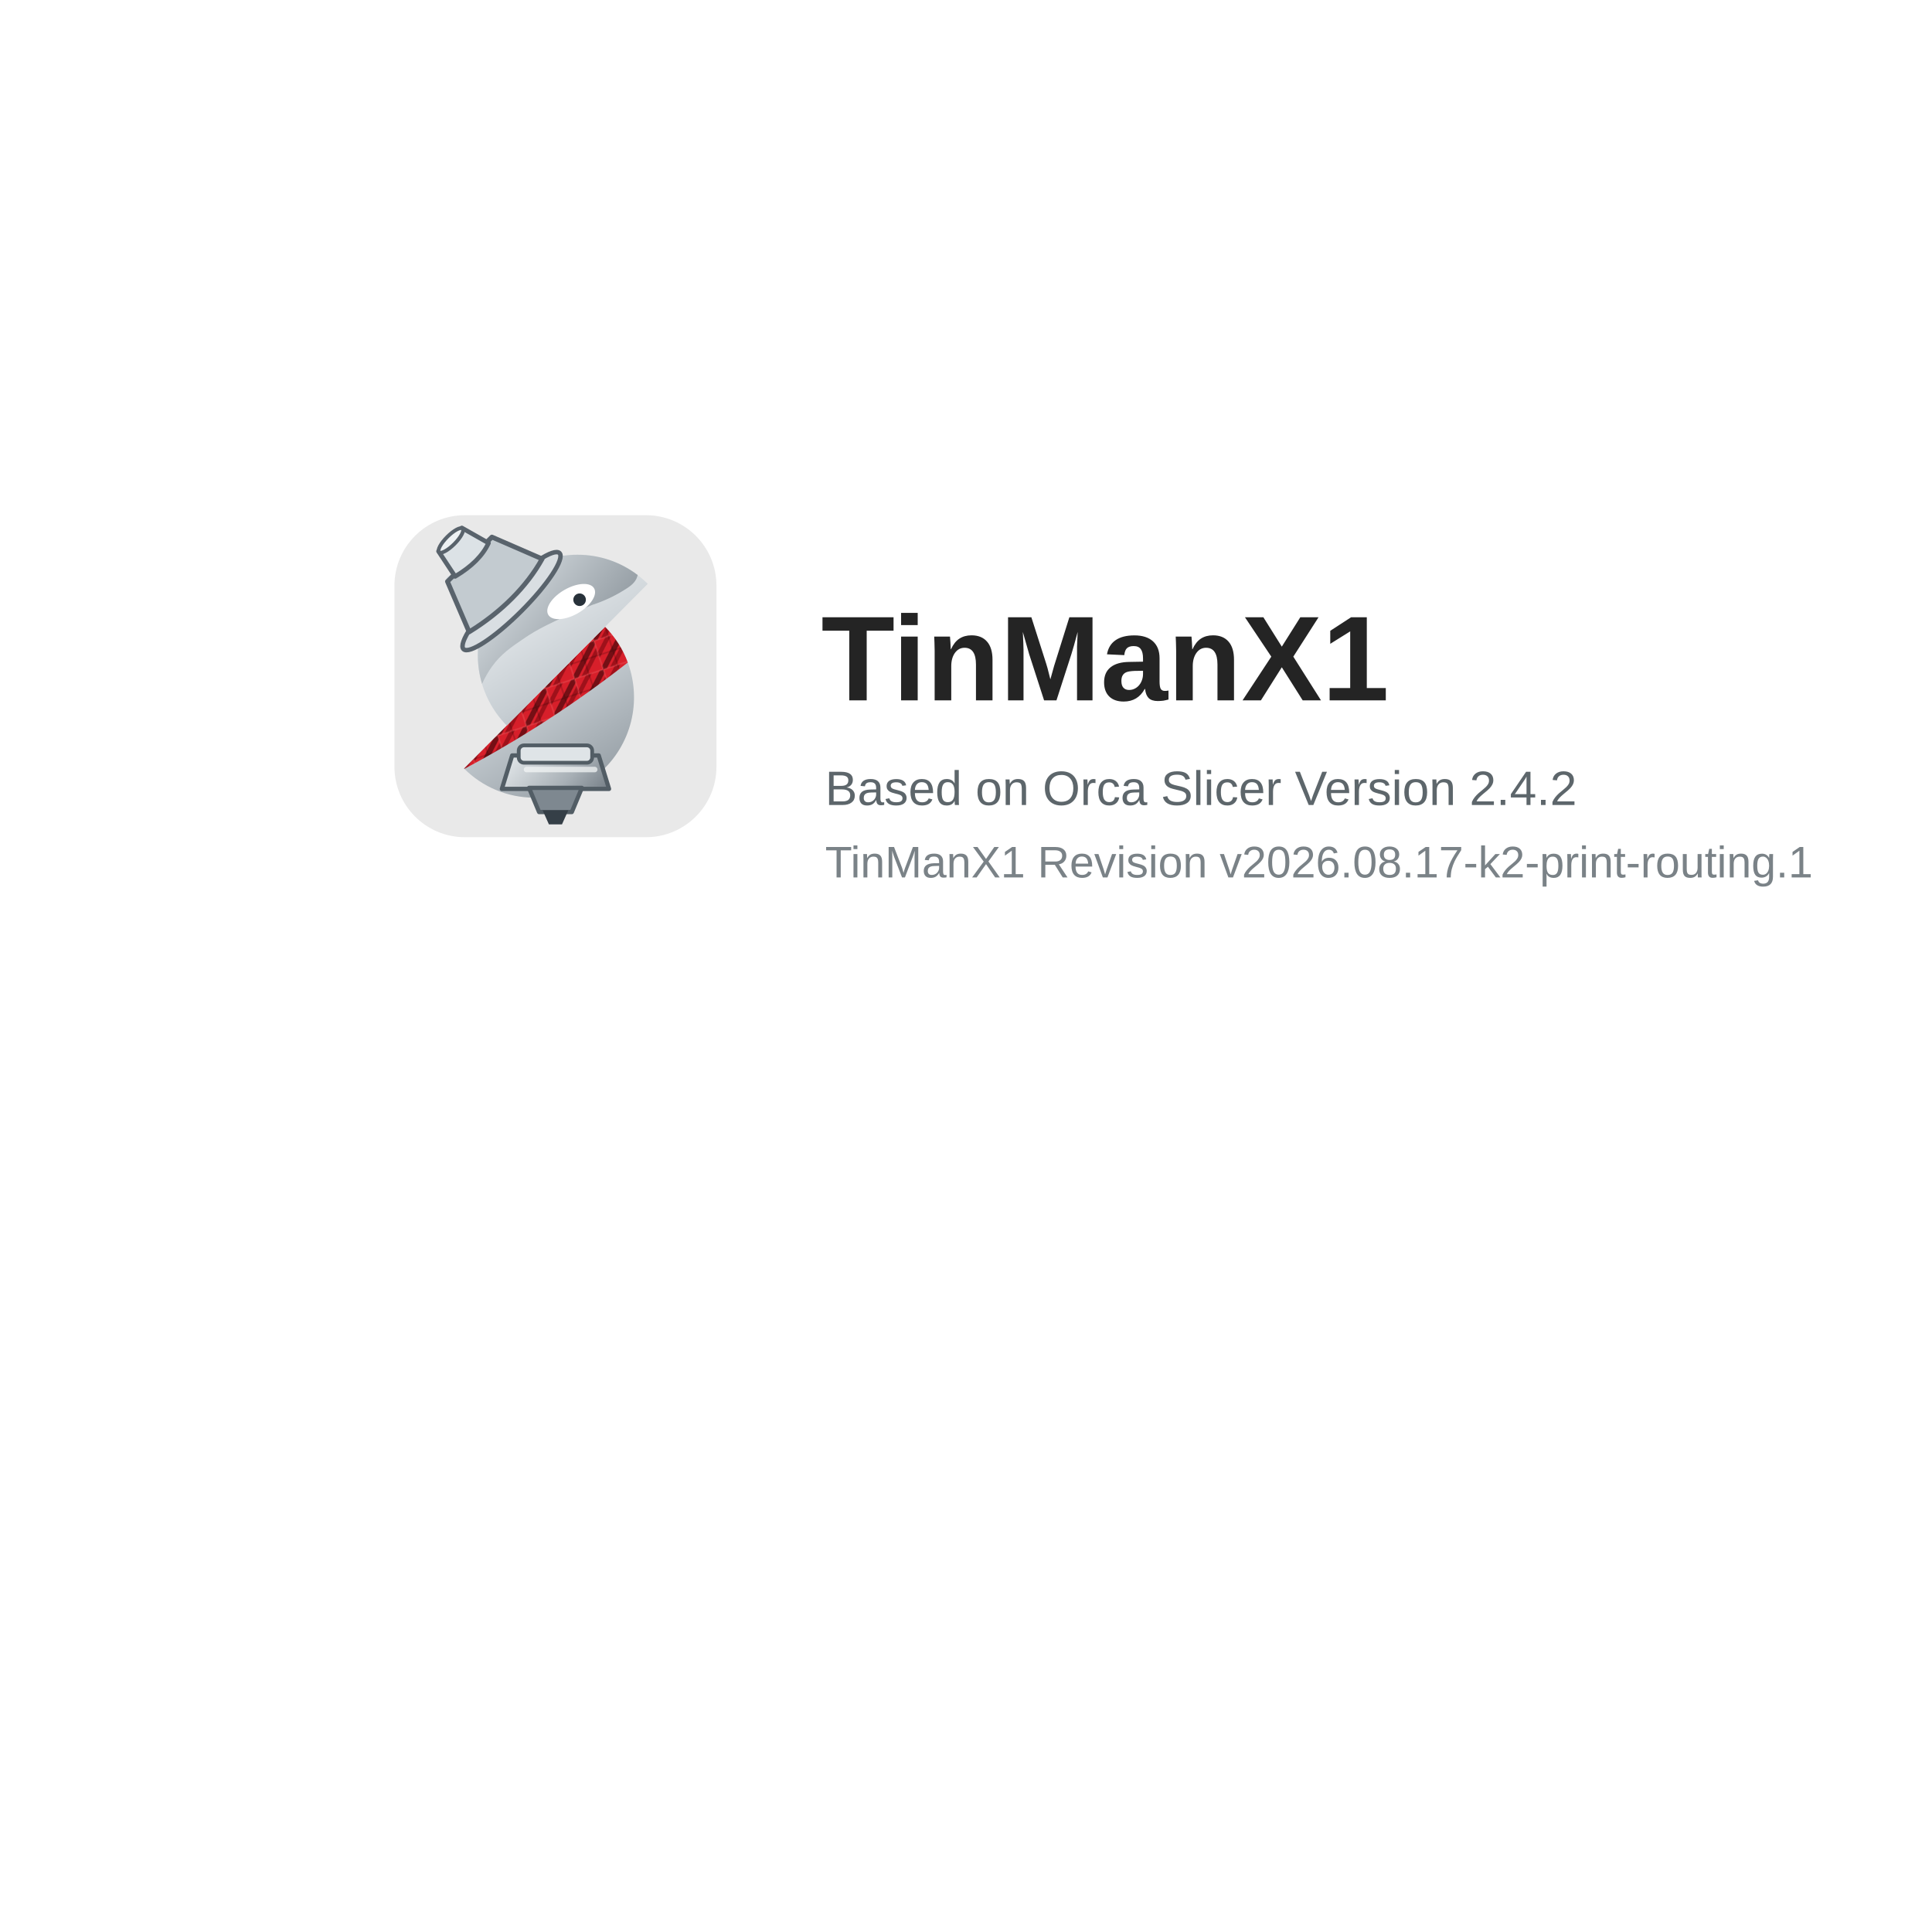
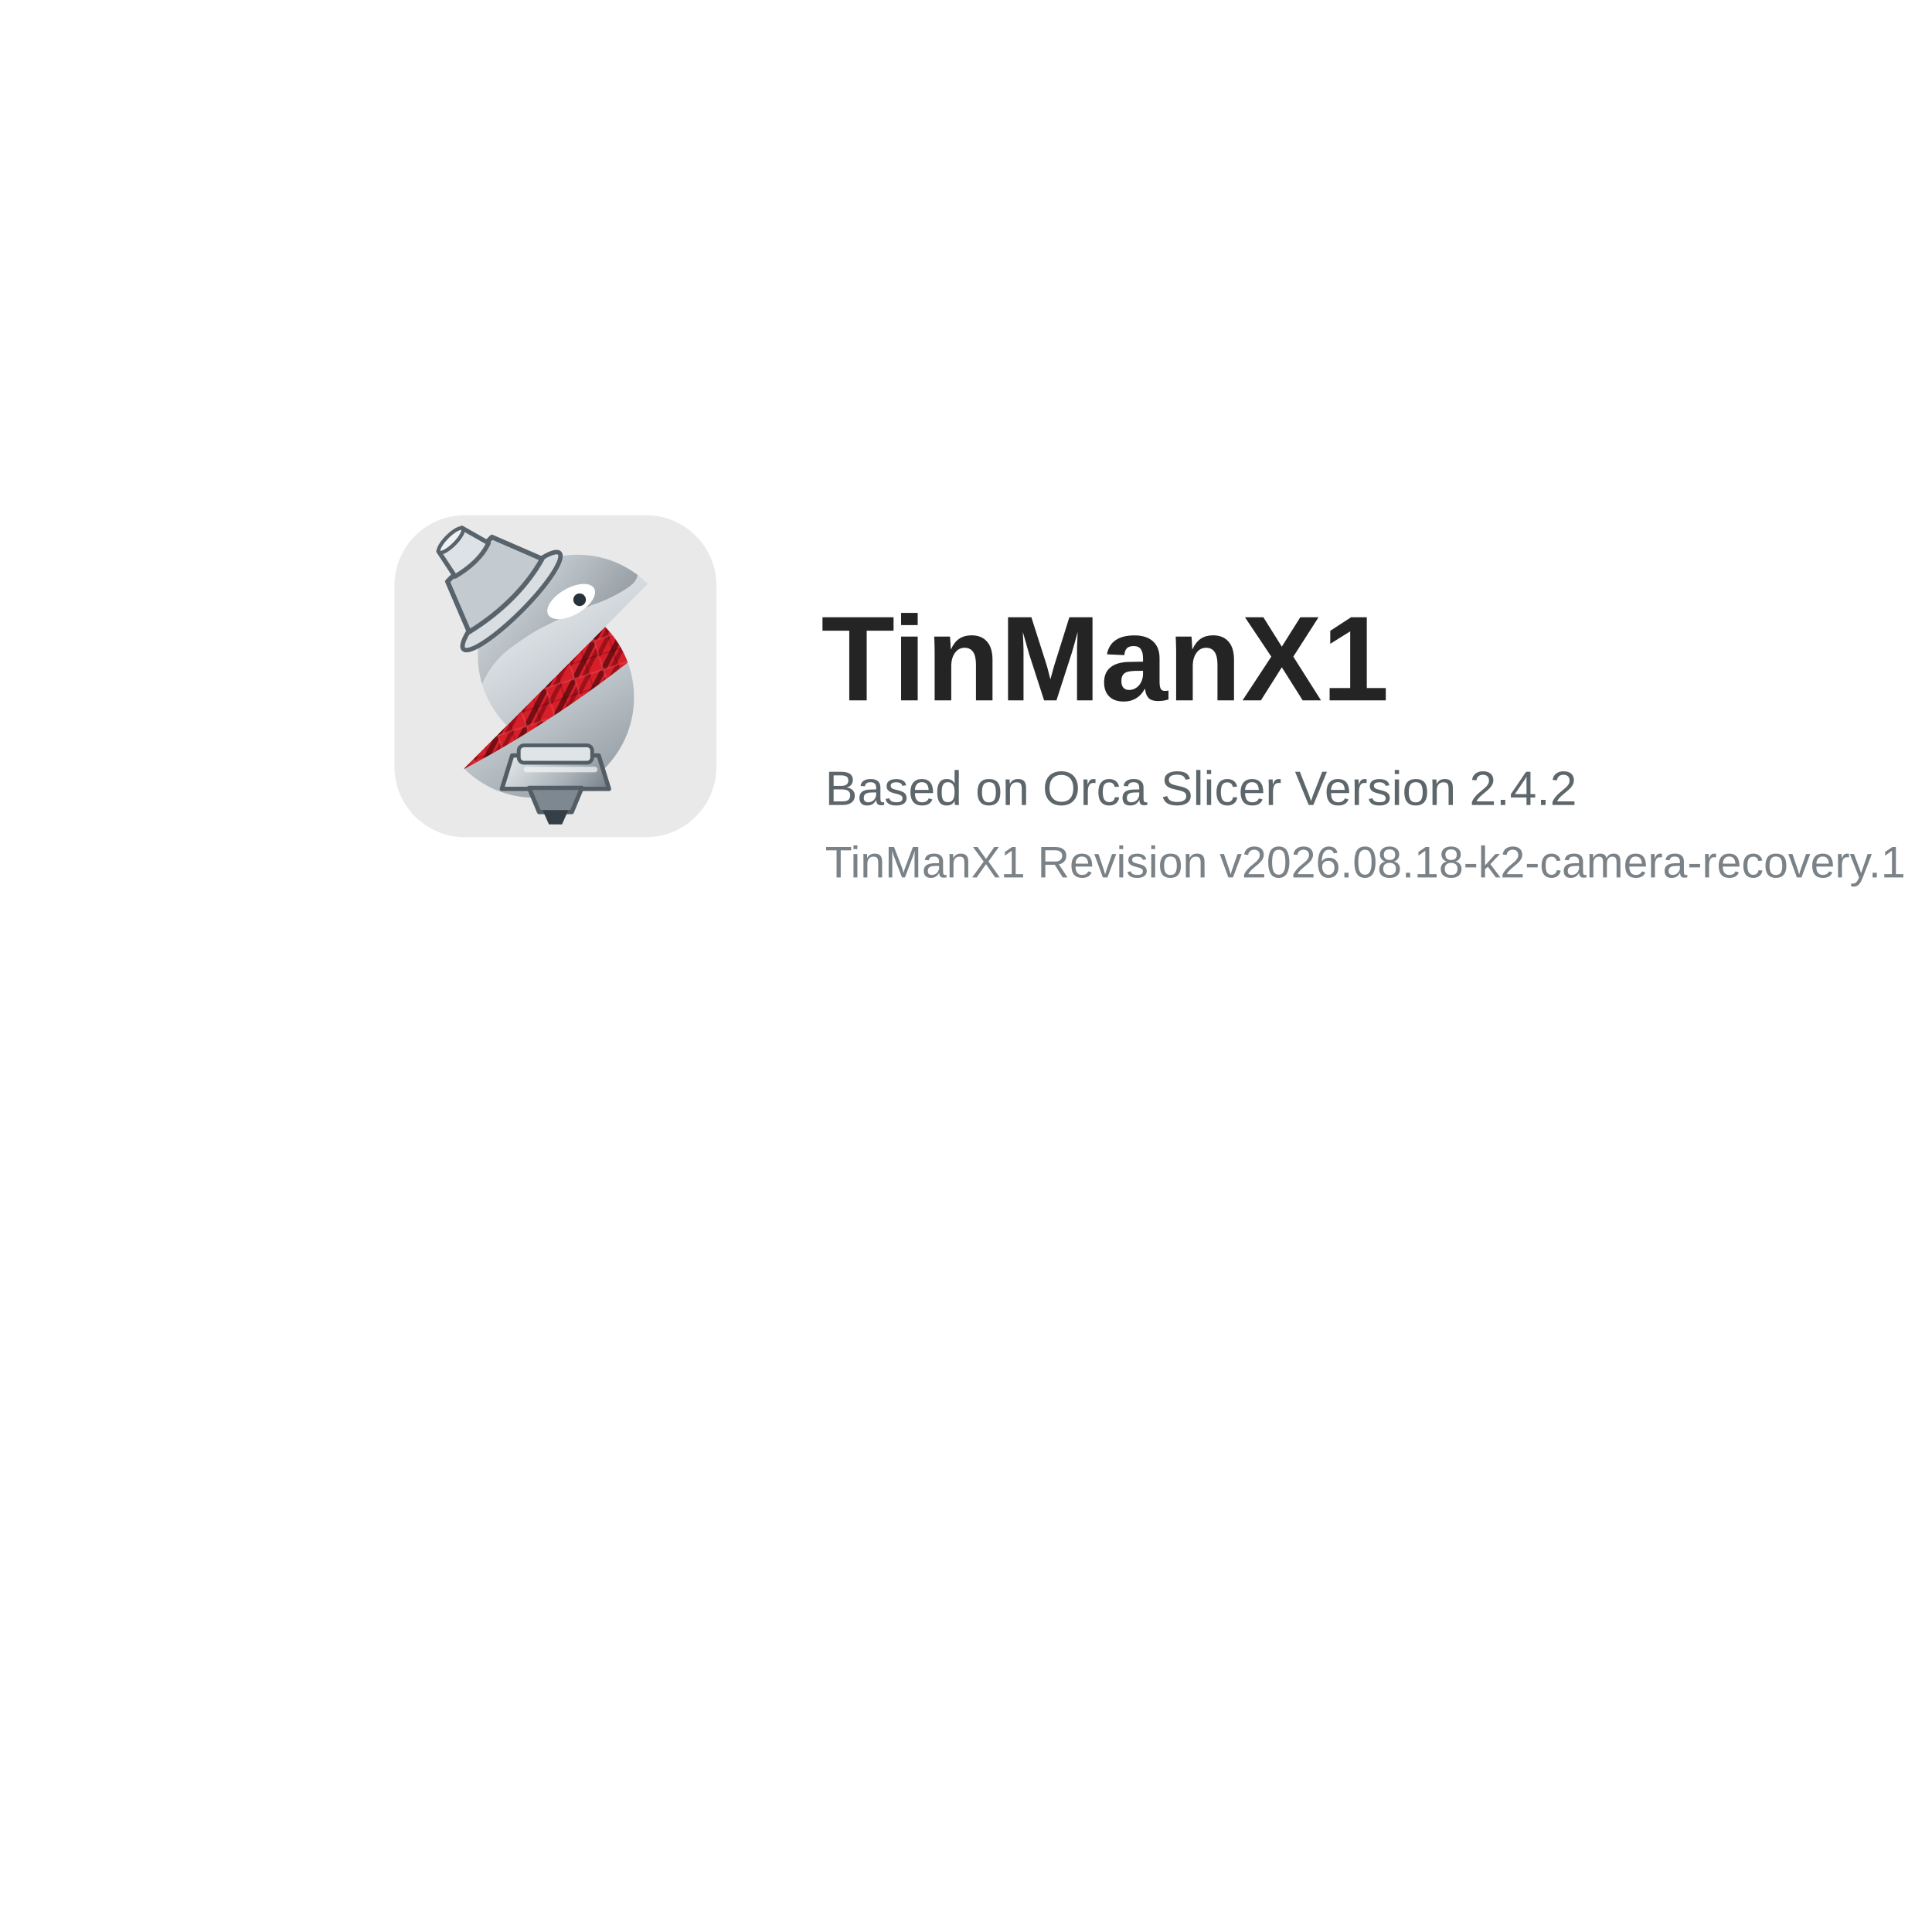
<svg xmlns="http://www.w3.org/2000/svg" width="480" height="480" viewBox="0 0 480 480">
  <defs>
    <linearGradient id="tmxSilver" x1="18" y1="8" x2="47" y2="55" gradientUnits="userSpaceOnUse">
      <stop offset="0" stop-color="#f7f9fa" />
      <stop offset=".52" stop-color="#c7ced3" />
      <stop offset="1" stop-color="#8d969d" />
    </linearGradient>
    <linearGradient id="tmxDarkSilver" x1="19" y1="10" x2="49" y2="35" gradientUnits="userSpaceOnUse">
      <stop offset="0" stop-color="#dce2e6" />
      <stop offset="1" stop-color="#6f7981" />
    </linearGradient>
    <linearGradient id="tmxNozzle" x1="24" y1="43" x2="43" y2="60" gradientUnits="userSpaceOnUse">
      <stop offset="0" stop-color="#eef2f4" />
      <stop offset=".55" stop-color="#a8b0b6" />
      <stop offset="1" stop-color="#59636c" />
    </linearGradient>
    <pattern id="tmxCarbonRed" width="6" height="6" patternUnits="userSpaceOnUse" patternTransform="rotate(-18)">
      <rect width="6" height="6" fill="#D71F2A" />
      <path d="M-2 1 1-2M0 6 6 0M5 8 8 5" fill="none" stroke="#250204" stroke-width="1.05" opacity=".55" />
      <path d="M-2 5 5-2M1 7 7 1" fill="none" stroke="#7c0810" stroke-width=".85" opacity=".62" />
      <path d="M0 0h6v6h-6z" fill="none" stroke="#f06a70" stroke-width=".35" opacity=".28" />
      <path d="M0 3h6M3 0v6" fill="none" stroke="#180102" stroke-width=".28" opacity=".22" />
    </pattern>
  </defs>
  <rect width="480" height="480" fill="#ffffff" />
  <g transform="translate(98 128)">
    <g transform="scale(1.25)">
      <rect width="64" height="64" rx="14" fill="#e9e9e9" />
      <path d="M13.84,50.354a19.7,19.7,0,0,0,13.883,5.79A19.944,19.944,0,0,0,41.858,22.182Z" fill="url(#tmxSilver)" />
      <path d="M41.858,22.181,13.84,50.354l.061.059A220.548,220.548,0,0,0,46.378,29.277a19.964,19.964,0,0,0-4.52-7.1" fill="url(#tmxCarbonRed)" />
      <path d="M36.381,7.856A19.943,19.943,0,0,0,22.327,41.818L50.345,13.646a19.693,19.693,0,0,0-13.964-5.79" fill="url(#tmxSilver)" />
      <path d="M36.381,7.856A19.636,19.636,0,0,0,26.04,10.782a22.742,22.742,0,0,0-5.91-.745,23.084,23.084,0,0,0-9.477,2.124.632.632,0,0,0,.129,1.191,13.52,13.52,0,0,1,8.069,5.137A20.06,20.06,0,0,0,17.41,33.534a19.873,19.873,0,0,1,2-3.488c1.819-2.5,3.743-3.8,6.585-5.723,2.093-1.416,5-3.077,13.359-6.512a28.421,28.421,0,0,0,6.12-2.821c1.4-.831,2.461-1.615,2.8-2.842.024-.086.045-.172.065-.256A19.655,19.655,0,0,0,36.381,7.856" fill="url(#tmxDarkSilver)" />
      <path d="M39.69,14.551c.727,1.285-.728,3.495-3.249,4.937s-5.154,1.569-5.88.284.727-3.495,3.248-4.937,5.154-1.569,5.881-.284" fill="#fff" />
      <circle cx="36.8" cy="16.8" r="1.25" fill="#28323a" />
      <g transform="translate(-17 1) rotate(-45 34.2 12.5) scale(1.05)">
        <ellipse cx="34.25" cy="18.4" rx="12.85" ry="2.65" fill="#d9dee2" stroke="#59636c" stroke-width=".85" />
        <path d="M28.3,7.2h11.9l3.8,9.65c-5.75,1.65-12.65,1.65-19.55,0Z" fill="#c3cbd0" stroke="#59636c" stroke-width=".9" stroke-linejoin="round" />
        <path d="M31.15,1.95h6.25l1.55,5.6c-2.45.9-5.4.9-8.95,0Z" fill="#dce2e6" stroke="#59636c" stroke-width=".85" stroke-linejoin="round" />
        <ellipse cx="34.25" cy="2.15" rx="3.15" ry=".95" fill="#eef2f4" stroke="#59636c" stroke-width=".7" />
      </g>
      <path d="M23.4,47.75h17.2l2.05,6.65H21.35Z" fill="url(#tmxNozzle)" stroke="#525d65" stroke-width=".85" stroke-linejoin="round" />
      <path d="M26.75,54.2h10.5l-2,4.8h-6.5Z" fill="#7e8890" stroke="#525d65" stroke-width=".85" stroke-linejoin="round" />
      <path d="M29.45,58.65h5.1l-1.25,2.8h-2.6Z" fill="#353f47" />
      <rect x="24.7" y="45.75" width="14.6" height="3.45" rx="1.05" fill="#dfe4e7" stroke="#525d65" stroke-width=".75" />
      <path d="M26.25,50.55h13.55" fill="none" stroke="#f4f6f7" stroke-width="1.1" stroke-linecap="round" opacity=".72" />
    </g>
    <text x="106" y="46" font-family="Arial, Helvetica, sans-serif" font-size="30" font-weight="700" fill="#242424">TinManX1</text>
    <text x="107" y="72" font-family="Arial, Helvetica, sans-serif" font-size="12" fill="#5d666b">Based on Orca Slicer Version 2.4.2</text>
-     <text x="107" y="90" font-family="Arial, Helvetica, sans-serif" font-size="11" fill="#7a8287">TinManX1 Revision v2026.08.17-k2-print-routing.1</text>
+     <text x="107" y="90" font-family="Arial, Helvetica, sans-serif" font-size="11" fill="#7a8287">TinManX1 Revision v2026.08.18-k2-camera-recovery.1</text>
  </g>
</svg>
